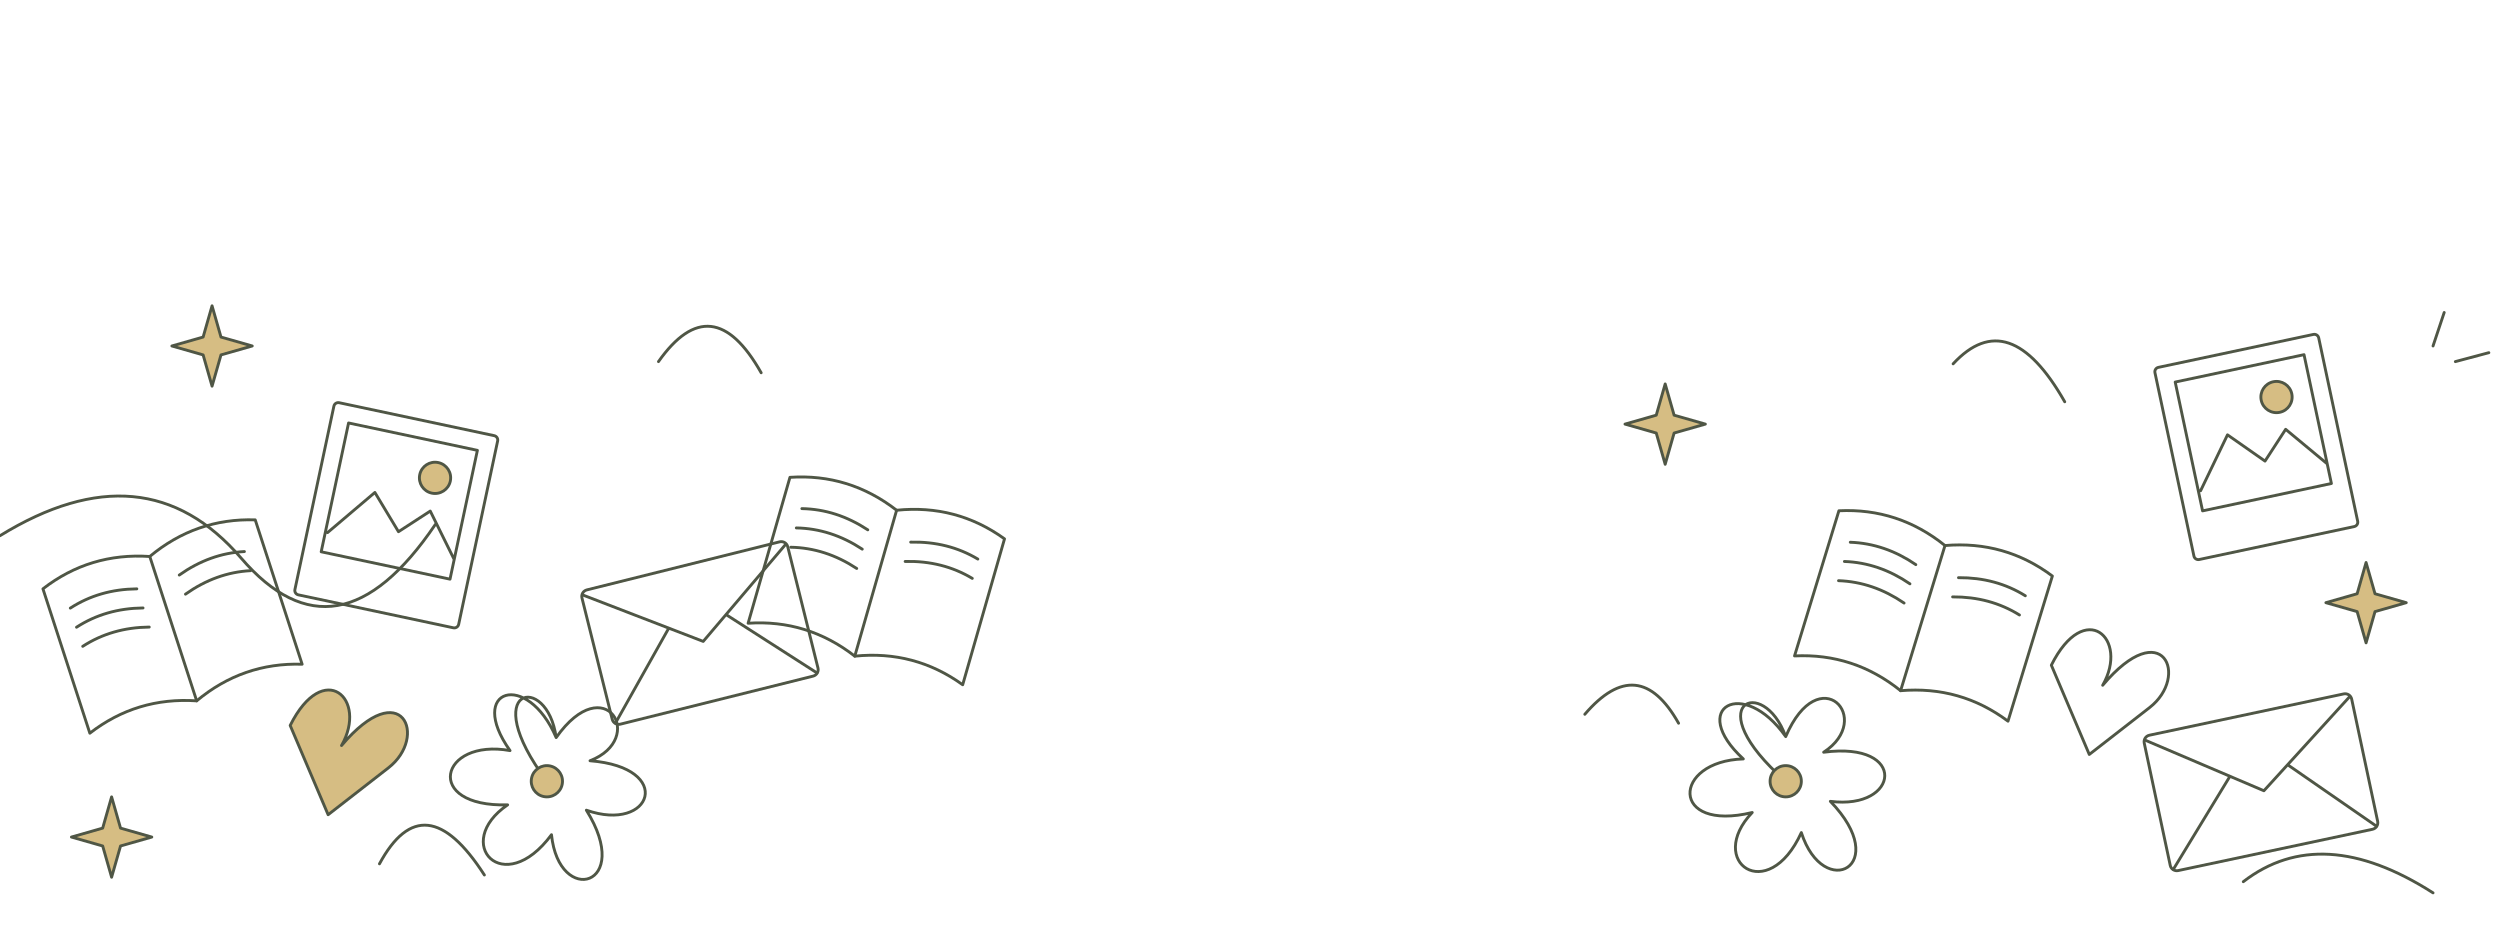
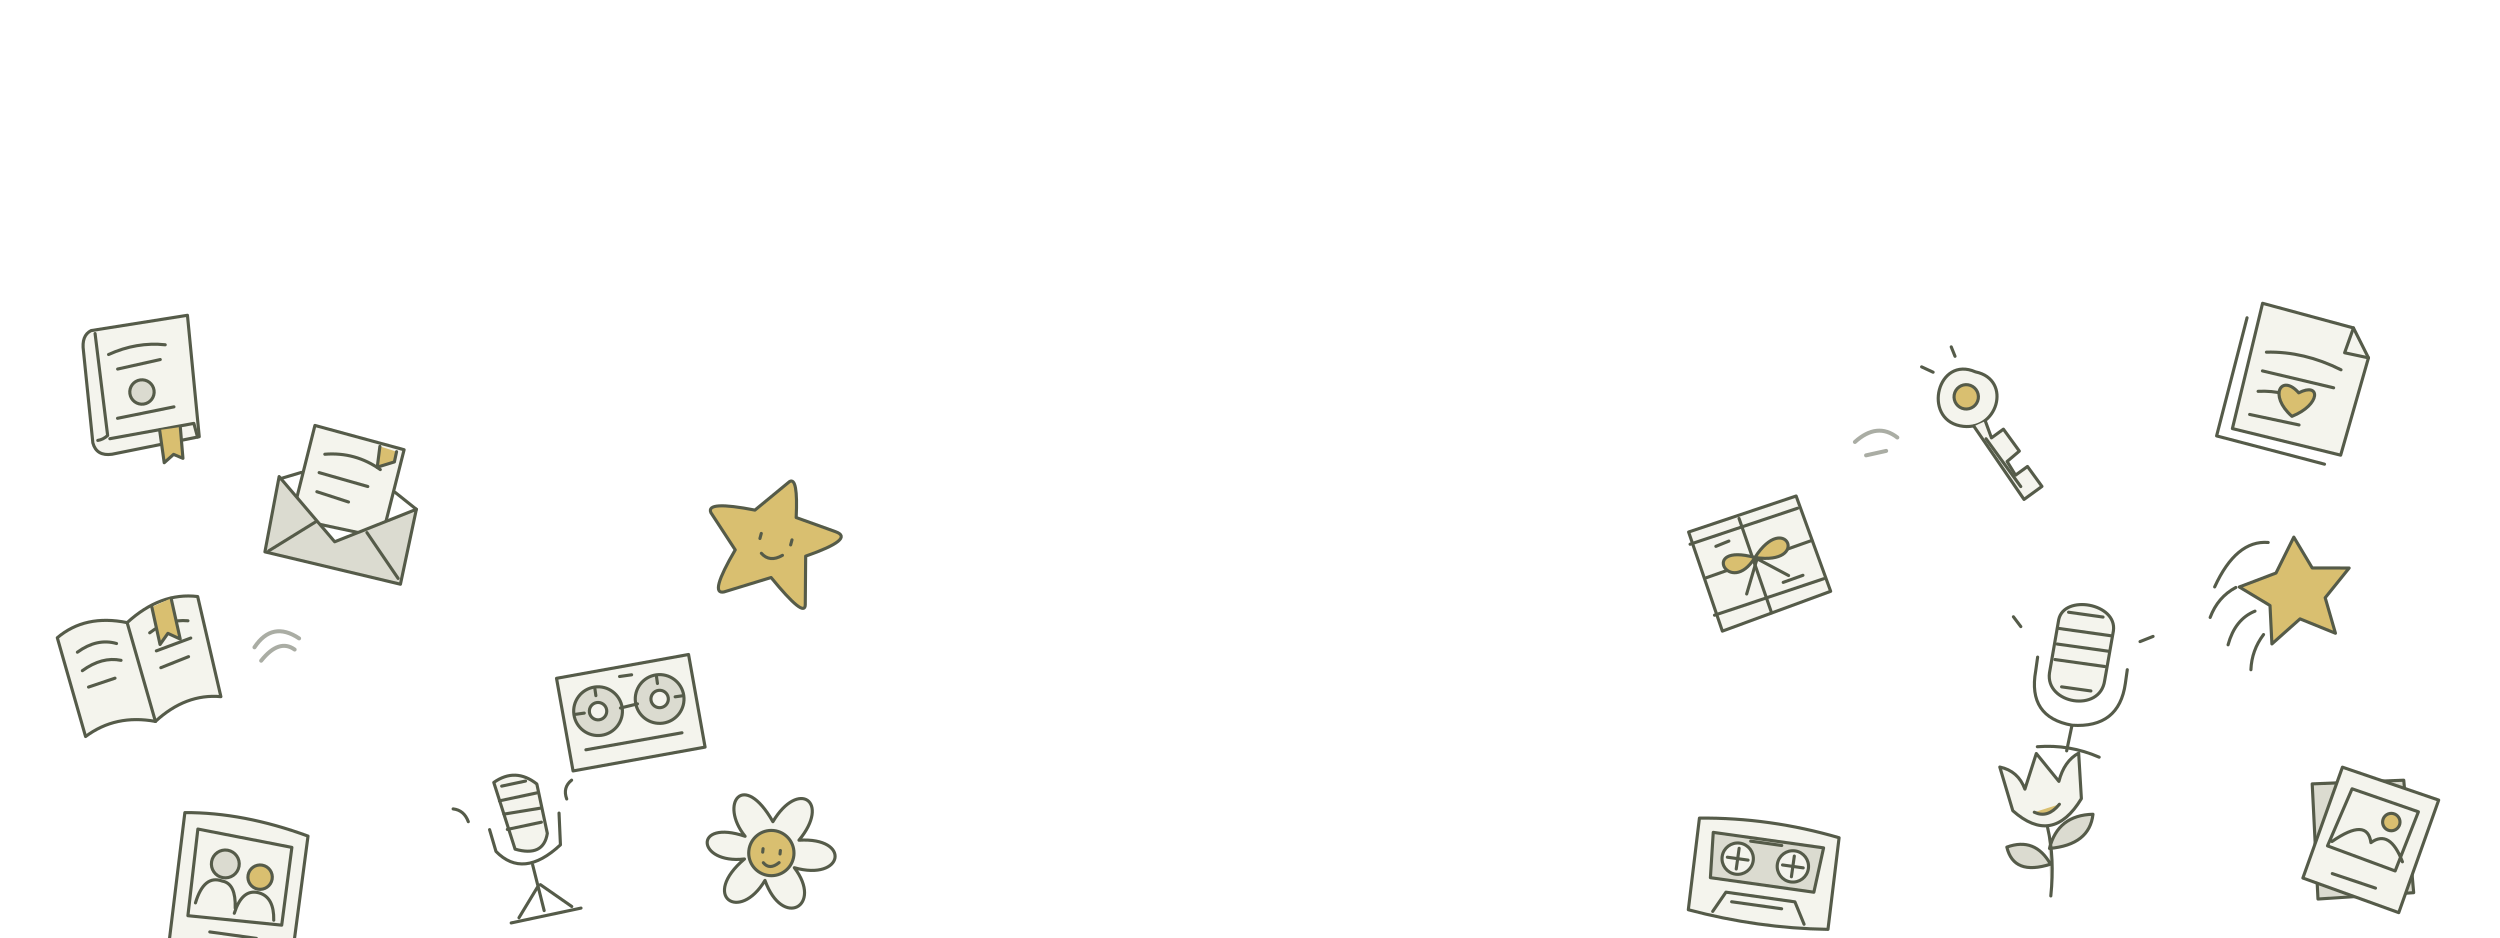
- <svg xmlns="http://www.w3.org/2000/svg" width="1120" height="420" viewBox="0 0 1120 420" fill="none" stroke="#4f5645" stroke-width="1.3" stroke-linecap="round" stroke-linejoin="round">
+ <svg xmlns="http://www.w3.org/2000/svg" width="1120" height="420" viewBox="0 0 1120 420" fill="none" stroke="#555b49" stroke-width="1.8" stroke-linecap="round" stroke-linejoin="round">
  <defs>
-     <g id="book">
-       <path d="M0 4Q25-5 50 5Q75-5 100 4V72Q75 63 50 73Q25 63 0 72Z" />
-       <path d="M50 5V73M9 16Q24 12 40 17M9 25Q24 21 40 26M9 34Q24 30 40 35M60 17Q76 12 91 16M60 26Q76 21 91 25" />
+     <g id="book-0">
+       <path d="M8 23Q27 14 49 25Q72 13 92 21L90 80Q71 73 50 84Q29 74 9 82Z" fill="#f4f4ed" />
+       <path d="M49 25L50 84M17 34Q30 29 40 35M17 45Q30 40 40 45M18 55L34 54M60 34Q72 29 83 33M61 45L82 43M61 55L78 53" />
+       <path d="M65 20L64 42L70 37L76 42L77 18" fill="#d9bf70" />
    </g>
-     <g id="photo">
-       <rect width="75" height="88" rx="2" />
-       <path d="M8 8H67V67H8Z M9 58L26 36L40 51L52 39L67 58" />
-       <circle cx="51" cy="24" r="7" fill="#d6bd83" />
+     <g id="book-1">
+       <path d="M25 14Q19 16 19 25L17 78Q18 86 27 86L78 83L81 13Z" fill="#f4f4ed" />
+       <path d="M27 16L26 75Q23 77 20 77M27 77L76 75L77 83M33 29Q50 24 66 28M37 38L62 36M33 66L66 64" />
+       <path d="M56 76L56 95L62 91L67 94L68 76" fill="#d9bf70" />
+       <circle cx="49" cy="53" r="7" fill="#dbdbd0" />
    </g>
-     <g id="letter">
-       <rect width="95" height="62" rx="3" />
-       <path d="M1 2L48 35L94 2M1 61L34 26M94 61L61 26" />
+     <g id="book-2">
+       <path d="M20 10L74 13L86 28L82 86L18 84Z" fill="#f4f4ed" />
+       <path d="M74 13L72 28L86 28M28 37Q49 32 72 38M28 48L70 49M28 60Q43 56 58 61M26 74L55 74" />
+       <path d="M51 56C39 47 34 61 50 70C65 60 62 47 51 56" fill="#d9bf70" />
+       <path d="M13 20L10 90L74 93" />
    </g>
-     <g id="star">
-       <path d="M0-18L4-4L18 0L4 4L0 18L-4 4L-18 0L-4-4Z" fill="#d6bd83" />
+     <g id="photo-0">
+       <path d="M17 11L84 15L80 91L13 86Z" fill="#f4f4ed" />
+       <path d="M23 20L76 24L73 70L20 67ZM21 61L38 41L50 55L59 45L74 63M29 79Q44 75 61 80" />
+       <circle cx="62" cy="35" r="6" fill="#d9bf70" />
    </g>
-     <g id="flower">
-       <path d="M0 0C-40-35-10-48 0-20C15-55 40-28 17-13C55-18 51 13 20 9C48 38 17 54 7 23C-8 56-36 36-15 14C-52 23-51-9-19-10C-44-33-19-47 0-20" />
-       <circle r="7" fill="#d6bd83" />
+     <g id="photo-1">
+       <path d="M13 16Q46 10 85 17L88 86L17 91Z" fill="#f4f4ed" />
+       <path d="M22 24L77 25L79 70L25 74Z" />
+       <circle cx="41" cy="41" r="8" fill="#dbdbd0" />
+       <circle cx="62" cy="45" r="7" fill="#d9bf70" />
+       <path d="M28 66Q30 49 41 51Q49 51 51 65M51 68Q53 53 63 54Q72 55 74 68M39 81L66 80" />
+     </g>
+     <g id="photo-2">
+       <path d="M13 25L64 12L83 74L30 89Z" fill="#dbdbd0" />
+       <path d="M28 12L86 19L77 87L19 79Z" fill="#f4f4ed" />
+       <path d="M36 23L76 28L70 64L29 58ZM31 55Q48 37 53 51Q62 41 73 58M35 73L61 76" />
+       <circle cx="62" cy="37" r="5" fill="#d9bf70" />
+     </g>
+     <g id="letter-0">
+       <path d="M9 26Q49 22 91 27L90 79Q49 83 10 78Z" fill="#f4f4ed" />
+       <path d="M11 29L49 59L89 29M12 75L36 51M88 75L64 51" />
+       <path d="M51 50C40 41 35 55 50 64C67 53 61 42 51 50" fill="#d9bf70" />
+     </g>
+     <g id="letter-1">
+       <path d="M23 9L76 12L74 64L21 64Z" fill="#f4f4ed" />
+       <path d="M9 42L48 72L90 44L90 88L10 86Z" fill="#dbdbd0" />
+       <path d="M10 43L21 37M76 37L90 44M12 85L35 63M88 85L65 63M32 24Q49 19 65 26M31 35L60 37M32 46L51 48" />
+       <path d="M62 13L63 25L72 20L72 14" fill="#d9bf70" />
+     </g>
+     <g id="letter-2">
+       <path d="M16 22L81 18L86 76L20 82Z" fill="#f4f4ed" />
+       <path d="M15 29L80 25M18 72L84 68M46 22L50 79M19 50L83 45" />
+       <path d="M49 46C20 29 29 65 49 46C73 24 79 59 49 46M50 47L39 65M50 47L65 61" fill="#d9bf70" />
+       <path d="M29 34L37 33M61 64L73 63" />
+     </g>
+     <g id="mic-0">
+       <path d="M34 18C35 3 66 4 66 20L65 49C65 68 33 67 33 49Z" fill="#f4f4ed" />
+       <path d="M34 23L65 23M35 32L65 32M35 41L64 41M25 41L25 49Q24 76 50 77Q77 75 77 49L77 41M50 77L49 92M32 92Q50 88 68 93" />
+       <path d="M39 13L59 13M41 56L58 56" fill="#d9bf70" />
+       <path d="M13 25L8 20M82 24L89 20" />
+     </g>
+     <g id="mic-1">
+       <path d="M35 14Q47 3 62 14Q70 24 60 36L49 46L28 27Z" fill="#dbdbd0" />
+       <path d="M31 30L50 44L36 70L20 59Z" fill="#f4f4ed" />
+       <path d="M37 68Q44 77 48 70L56 60Q63 52 70 62Q79 75 64 88M39 15L56 31M33 20L51 37" />
+       <path d="M24 53L40 64" fill="#d9bf70" />
+     </g>
+     <g id="mic-2">
+       <path d="M39 9Q53 3 63 15L63 44Q58 57 43 49Z" fill="#f4f4ed" />
+       <path d="M40 20L62 20M41 28L62 29M41 37L61 37M31 35L32 48Q44 67 69 52L72 34M51 60L52 87M32 90L73 90M52 72L37 88M53 72L68 88" />
+       <path d="M43 12L57 12" fill="#d9bf70" />
+       <path d="M13 19Q19 21 20 28M83 17Q77 20 78 27" />
+     </g>
+     <g id="tape-0">
+       <path d="M9 24Q49 18 90 24L91 77Q51 82 10 77Z" fill="#f4f4ed" />
+       <path d="M18 31L82 31L80 57L20 57Z" fill="#dbdbd0" />
+       <circle cx="34" cy="44" r="9" fill="#f4f4ed" />
+       <circle cx="66" cy="44" r="9" fill="#f4f4ed" />
+       <path d="M34 38L34 50M28 44L40 44M66 38L66 50M60 44L72 44M24 76L30 64L70 64L77 76M40 33L58 33" />
+       <path d="M34 69L63 69" fill="#d9bf70" />
+     </g>
+     <g id="tape-1">
+       <path d="M13 20L85 17L89 80L16 84Z" fill="#f4f4ed" />
+       <path d="M23 29L75 26L77 57L25 60Z" fill="#d9bf70" />
+       <circle cx="37" cy="43" r="9" fill="#f4f4ed" />
+       <circle cx="65" cy="41" r="9" fill="#f4f4ed" />
+       <path d="M45 43L57 42M35 69L68 67M30 78L35 68M72 77L67 68M9 27L7 87L76 91" />
+     </g>
+     <g id="tape-2">
+       <path d="M11 26L88 23L90 77L13 80Z" fill="#f4f4ed" />
+       <circle cx="32" cy="48" r="14" fill="#dbdbd0" />
+       <circle cx="68" cy="46" r="14" fill="#dbdbd0" />
+       <circle cx="32" cy="48" r="5" fill="#f4f4ed" />
+       <circle cx="68" cy="46" r="5" fill="#f4f4ed" />
+       <path d="M45 48L55 47M22 69L78 67M32 35L32 39M19 48L24 48M68 33L68 37M77 46L81 46" />
+       <path d="M47 30L54 30" fill="#d9bf70" />
+     </g>
+     <g id="key-0">
+       <path d="M35 16C12 10 9 47 31 48C53 49 57 17 35 16Z" fill="#f4f4ed" />
+       <circle cx="32" cy="31" r="7" fill="#d9bf70" />
+       <path d="M39 47L74 84L83 75L73 65L67 71L61 64L67 57L56 46L50 52L45 43" fill="#f4f4ed" />
+       <path d="M47 53L71 77M22 9L19 4M11 20L4 18" />
+     </g>
+     <g id="key-1">
+       <path d="M33 17C26 2 7 14 18 30L35 48L51 29C63 10 42 3 33 17Z" fill="#f4f4ed" />
+       <path d="M35 47L35 91L47 91L47 80L55 80L55 69L47 69L47 49" fill="#d9bf70" />
+       <path d="M27 21Q31 16 34 24Q40 15 43 23L35 33Z" />
+     </g>
+     <g id="key-2">
+       <path d="M32 12Q19 6 18 22Q8 29 22 38Q18 52 33 49Q46 59 51 44Q67 40 57 28Q60 13 44 16Q40 6 32 12Z" fill="#f4f4ed" />
+       <circle cx="37" cy="31" r="9" fill="#dbdbd0" />
+       <path d="M45 48L69 89L82 81L76 72L69 76L65 68L73 63L67 53L59 57L54 44" fill="#f4f4ed" />
+       <path d="M24 20L27 17M31 43L37 44" fill="#d9bf70" />
+     </g>
+     <g id="flower-0">
+       <path d="M50 31C30 3 18 24 35 41C4 34 9 60 36 54C13 78 37 91 49 65C62 92 84 76 65 56C94 61 96 35 66 40C82 16 62 5 50 31Z" fill="#f4f4ed" />
+       <circle cx="51" cy="49" r="13" fill="#d9bf70" />
+       <path d="M46 47L46 49M56 47L56 49M47 55Q51 59 56 54" />
+     </g>
+     <g id="flower-1">
+       <path d="M48 55Q49 73 43 94M46 76Q24 79 23 62Q40 59 46 76M47 67Q70 69 75 52Q55 49 47 67" fill="#dbdbd0" />
+       <path d="M27 16Q37 20 39 31L49 12L59 30Q64 19 73 16L70 42Q49 66 30 42Z" fill="#f4f4ed" />
+       <path d="M42 45Q49 50 57 43" fill="#d9bf70" />
+     </g>
+     <g id="flower-2">
+       <path d="M27 45L50 85L75 44M47 35L50 85M39 81L60 81M49 84L44 96M52 83L61 95" />
+       <path d="M26 24C13 12 5 32 20 38C9 54 33 59 34 41C55 39 44 19 32 27Z" fill="#f4f4ed" />
+       <path d="M66 26C60 10 43 24 54 35C44 48 66 57 70 40C90 40 84 20 71 26Z" fill="#f4f4ed" />
+       <circle cx="27" cy="36" r="6" fill="#d9bf70" />
+       <circle cx="65" cy="35" r="6" fill="#d9bf70" />
+       <path d="M49 70Q31 67 26 57Q40 54 49 70" fill="#dbdbd0" />
+     </g>
+     <g id="star-0">
+       <path d="M48 12Q52 8 57 31L81 33Q93 34 68 51L75 78Q77 86 52 68L28 83Q20 87 28 58L9 41Q4 35 33 33Z" fill="#d9bf70" />
+       <path d="M40 45L40 48M58 44L58 47M43 56Q49 60 55 54" />
+     </g>
+     <g id="star-1">
+       <path d="M62 16L70 35L91 38L75 53L78 74L59 63L41 75L43 53L27 40L49 35Z" fill="#d9bf70" />
+       <path d="M13 38Q29 13 47 17M8 55Q14 44 25 40M16 72Q22 58 34 55M27 88Q29 77 37 69" />
+     </g>
+     <g id="star-2">
+       <path d="M48 10L53 28L72 31L57 43L60 62L44 51L26 60L31 41L16 29L36 27Z" fill="#f4f4ed" />
+       <path d="M60 62L77 80L86 57M77 80L49 87M43 20L46 29" fill="#d9bf70" />
+       <circle cx="77" cy="80" r="4" fill="#d9bf70" />
+       <circle cx="86" cy="57" r="3" fill="#dbdbd0" />
+       <circle cx="49" cy="87" r="3" fill="#dbdbd0" />
    </g>
  </defs>
-   <g transform="translate(18 260) rotate(-18)">
-     <use href="#book" />
+   <g transform="translate(15 270) rotate(-15) scale(.78)">
+     <use href="#book-0" />
  </g>
-   <g transform="translate(150 180) rotate(12)">
-     <use href="#photo" />
+   <g transform="translate(125 180) rotate(12) scale(.78)">
+     <use href="#letter-1" />
  </g>
-   <g transform="translate(260 265) rotate(-14)">
-     <use href="#letter" />
+   <g transform="translate(238 285) rotate(-8) scale(.78)">
+     <use href="#tape-2" />
  </g>
-   <g transform="translate(95 155)">
-     <use href="#star" />
+   <g transform="translate(320 197) rotate(15) scale(.78)">
+     <use href="#star-0" />
  </g>
-   <g transform="translate(245 350) rotate(12)">
-     <use href="#flower" />
+   <g transform="translate(75 350) rotate(10) scale(.78)">
+     <use href="#photo-1" />
  </g>
-   <g transform="translate(355 210) rotate(16)">
-     <use href="#book" />
+   <g transform="translate(190 350) rotate(-12) scale(.78)">
+     <use href="#mic-2" />
  </g>
-   <g transform="translate(50 375)">
-     <use href="#star" />
+   <g transform="translate(310 340) rotate(6) scale(.78)">
+     <use href="#flower-0" />
  </g>
-   <path d="M0 240Q65 200 108 250T195 235 M170 387Q190 350 217 392 M295 162Q319 128 341 167" />
-   <g transform="translate(825 225) rotate(17)">
-     <use href="#book" />
+   <g transform="translate(20 140) rotate(-8) scale(.78)">
+     <use href="#book-1" />
  </g>
-   <g transform="translate(965 165) rotate(-12)">
-     <use href="#photo" />
+   <g transform="translate(740 225) rotate(-15) scale(.78)">
+     <use href="#letter-2" />
  </g>
-   <g transform="translate(960 330) rotate(-12)">
-     <use href="#letter" />
+   <g transform="translate(860 150) rotate(9) scale(.78)">
+     <use href="#key-0" />
  </g>
-   <g transform="translate(800 350)">
-     <use href="#flower" />
+   <g transform="translate(978 235) rotate(-8) scale(.78)">
+     <use href="#star-1" />
  </g>
-   <g transform="translate(1060 270)">
-     <use href="#star" />
+   <g transform="translate(1030 330) rotate(12) scale(.78)">
+     <use href="#photo-2" />
  </g>
-   <g transform="translate(746 190)">
-     <use href="#star" />
+   <g transform="translate(757 347) rotate(8) scale(.78)">
+     <use href="#tape-0" />
  </g>
-   <path d="M875 163Q900 136 925 180 M1005 395Q1040 368 1090 400 M710 320Q734 292 752 324 M1090 155L1095 140M1100 162L1115 158" />
-   <path d="M130 325C145 295 165 313 153 334C180 302 192 330 174 344L147 365Z" fill="#d6bd83" />
-   <path d="M919 298C934 268 954 286 942 307C969 275 981 303 963 317L936 338Z" />
+   <g transform="translate(873 335) rotate(-10) scale(.78)">
+     <use href="#flower-1" />
+   </g>
+   <g transform="translate(1000 125) rotate(12) scale(.78)">
+     <use href="#book-2" />
+   </g>
+   <g transform="translate(898 260) rotate(8) scale(.78)">
+     <use href="#mic-0" />
+   </g>
+   <path d="M114 290q8-12 20-4m-17 10q8-10 15-5M831 198q10-9 19-2m-14 8 9-2" opacity=".5" />
</svg>
